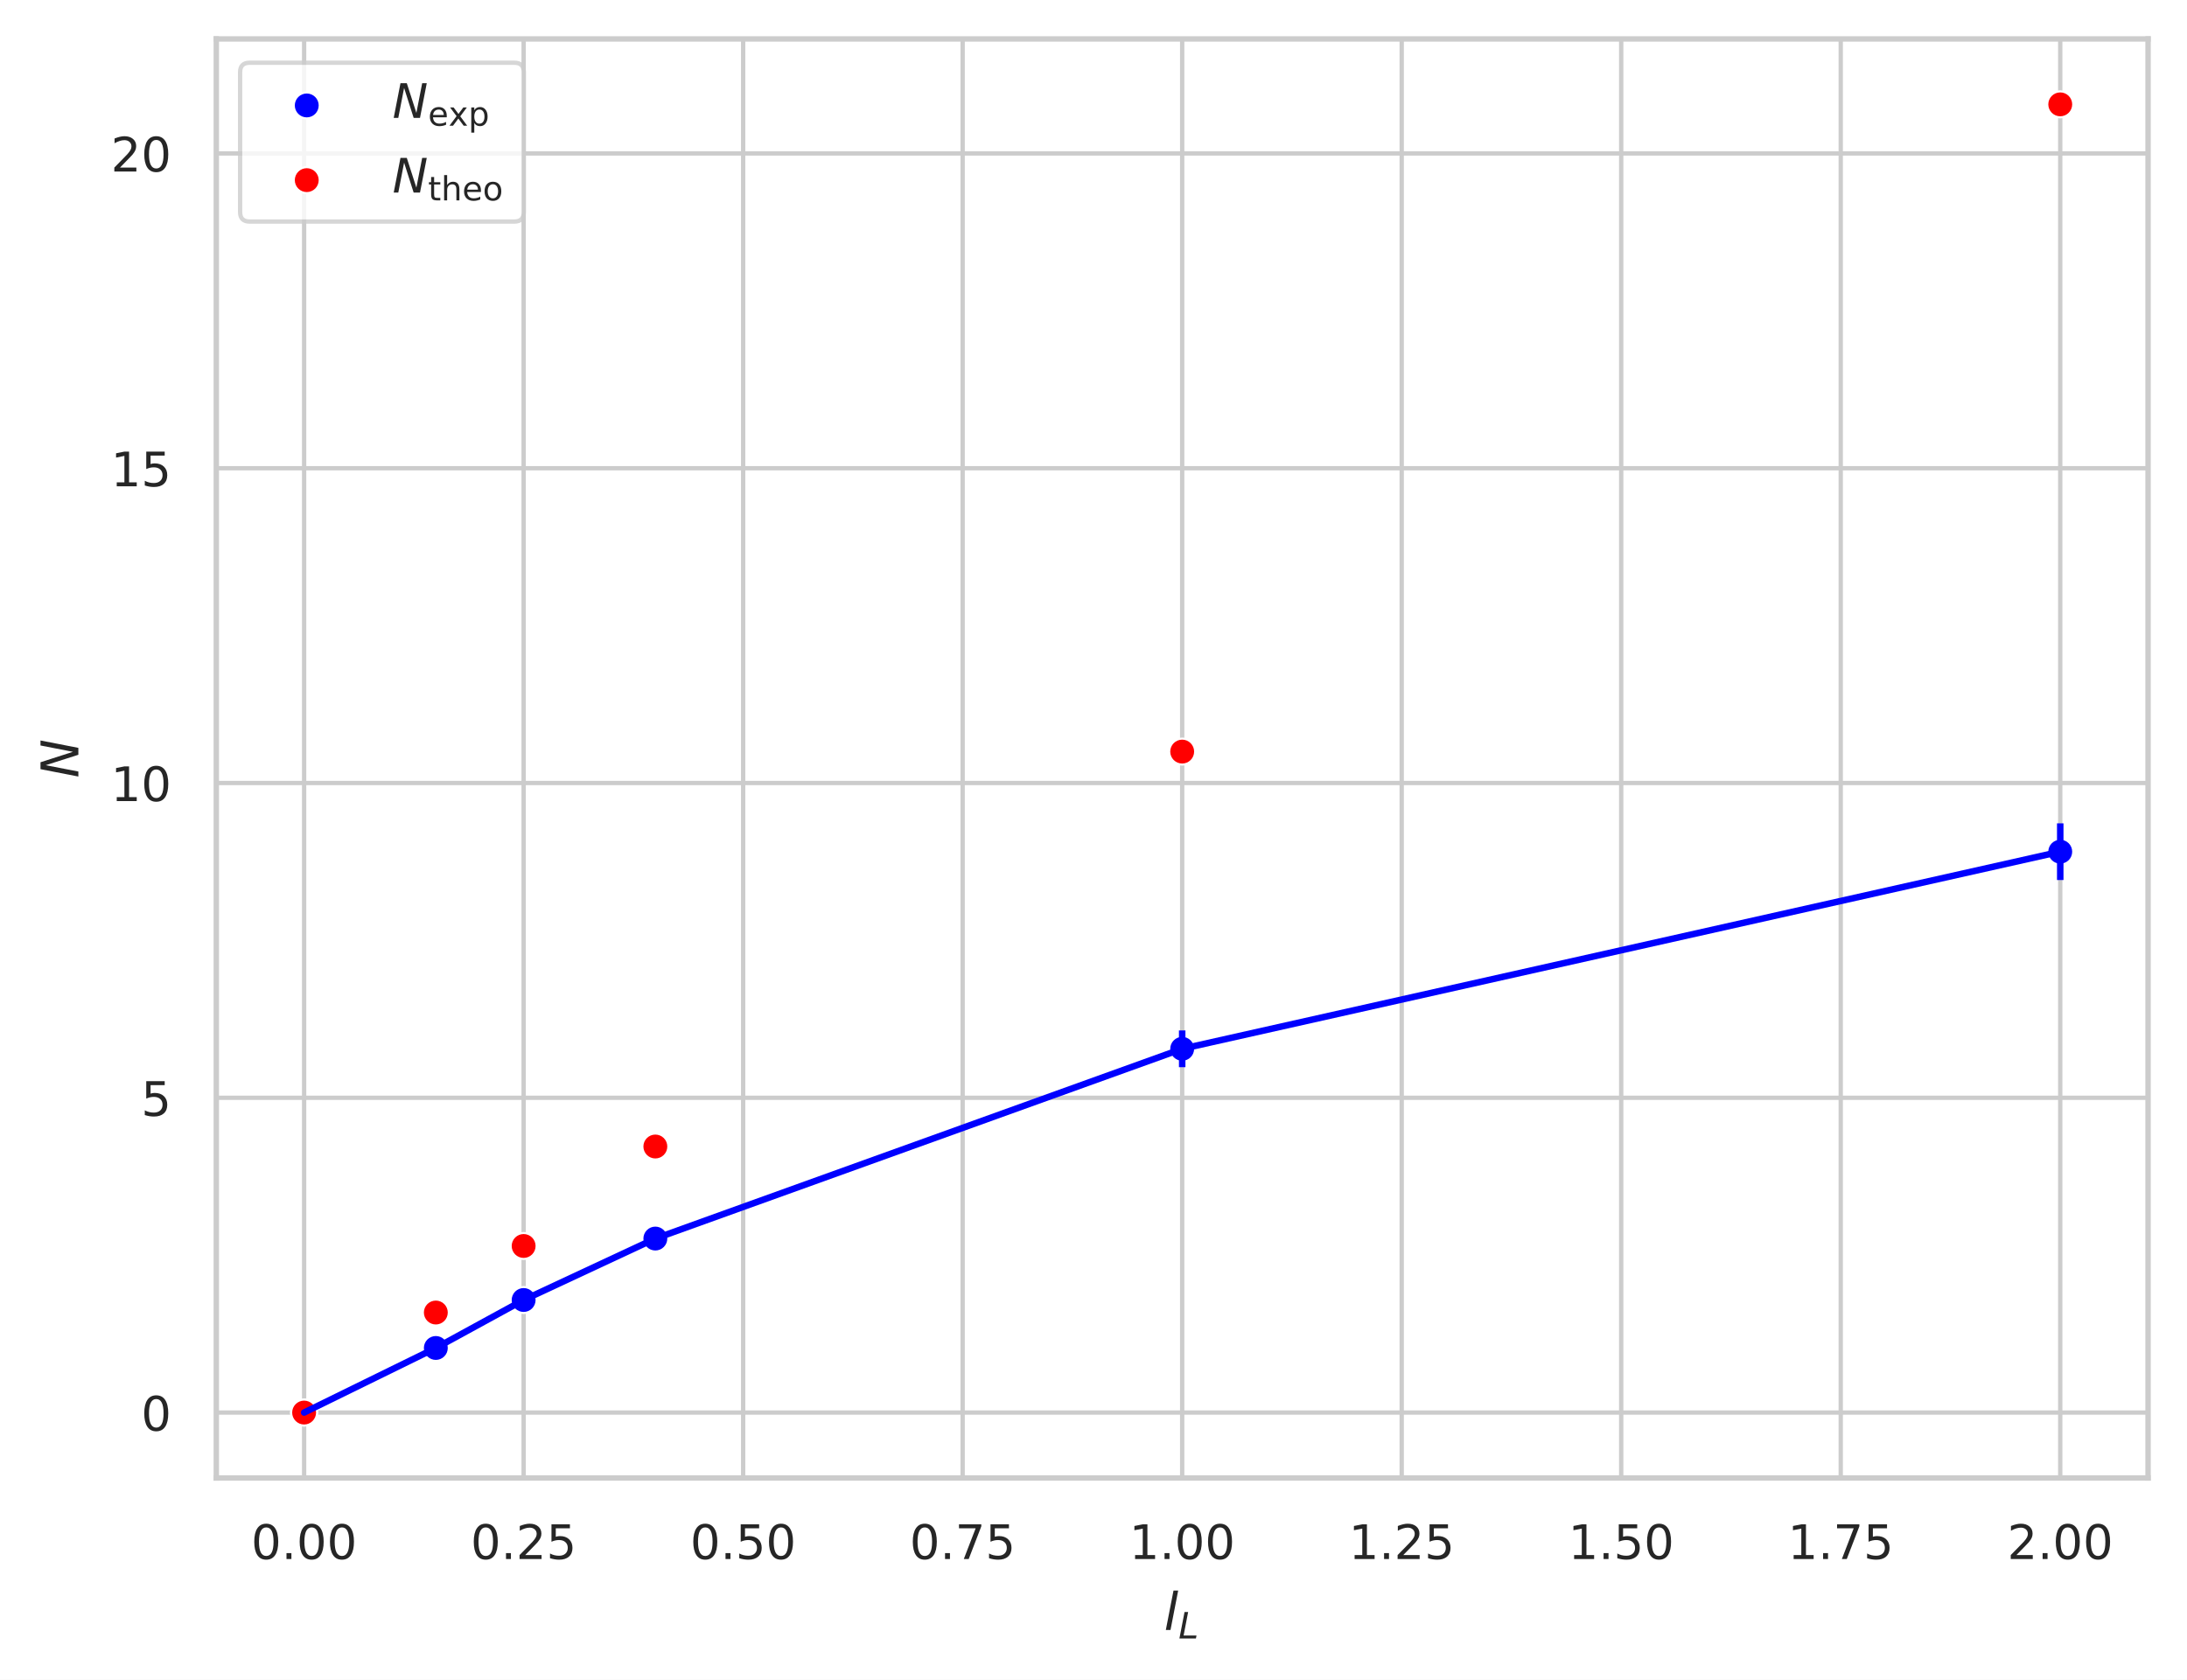
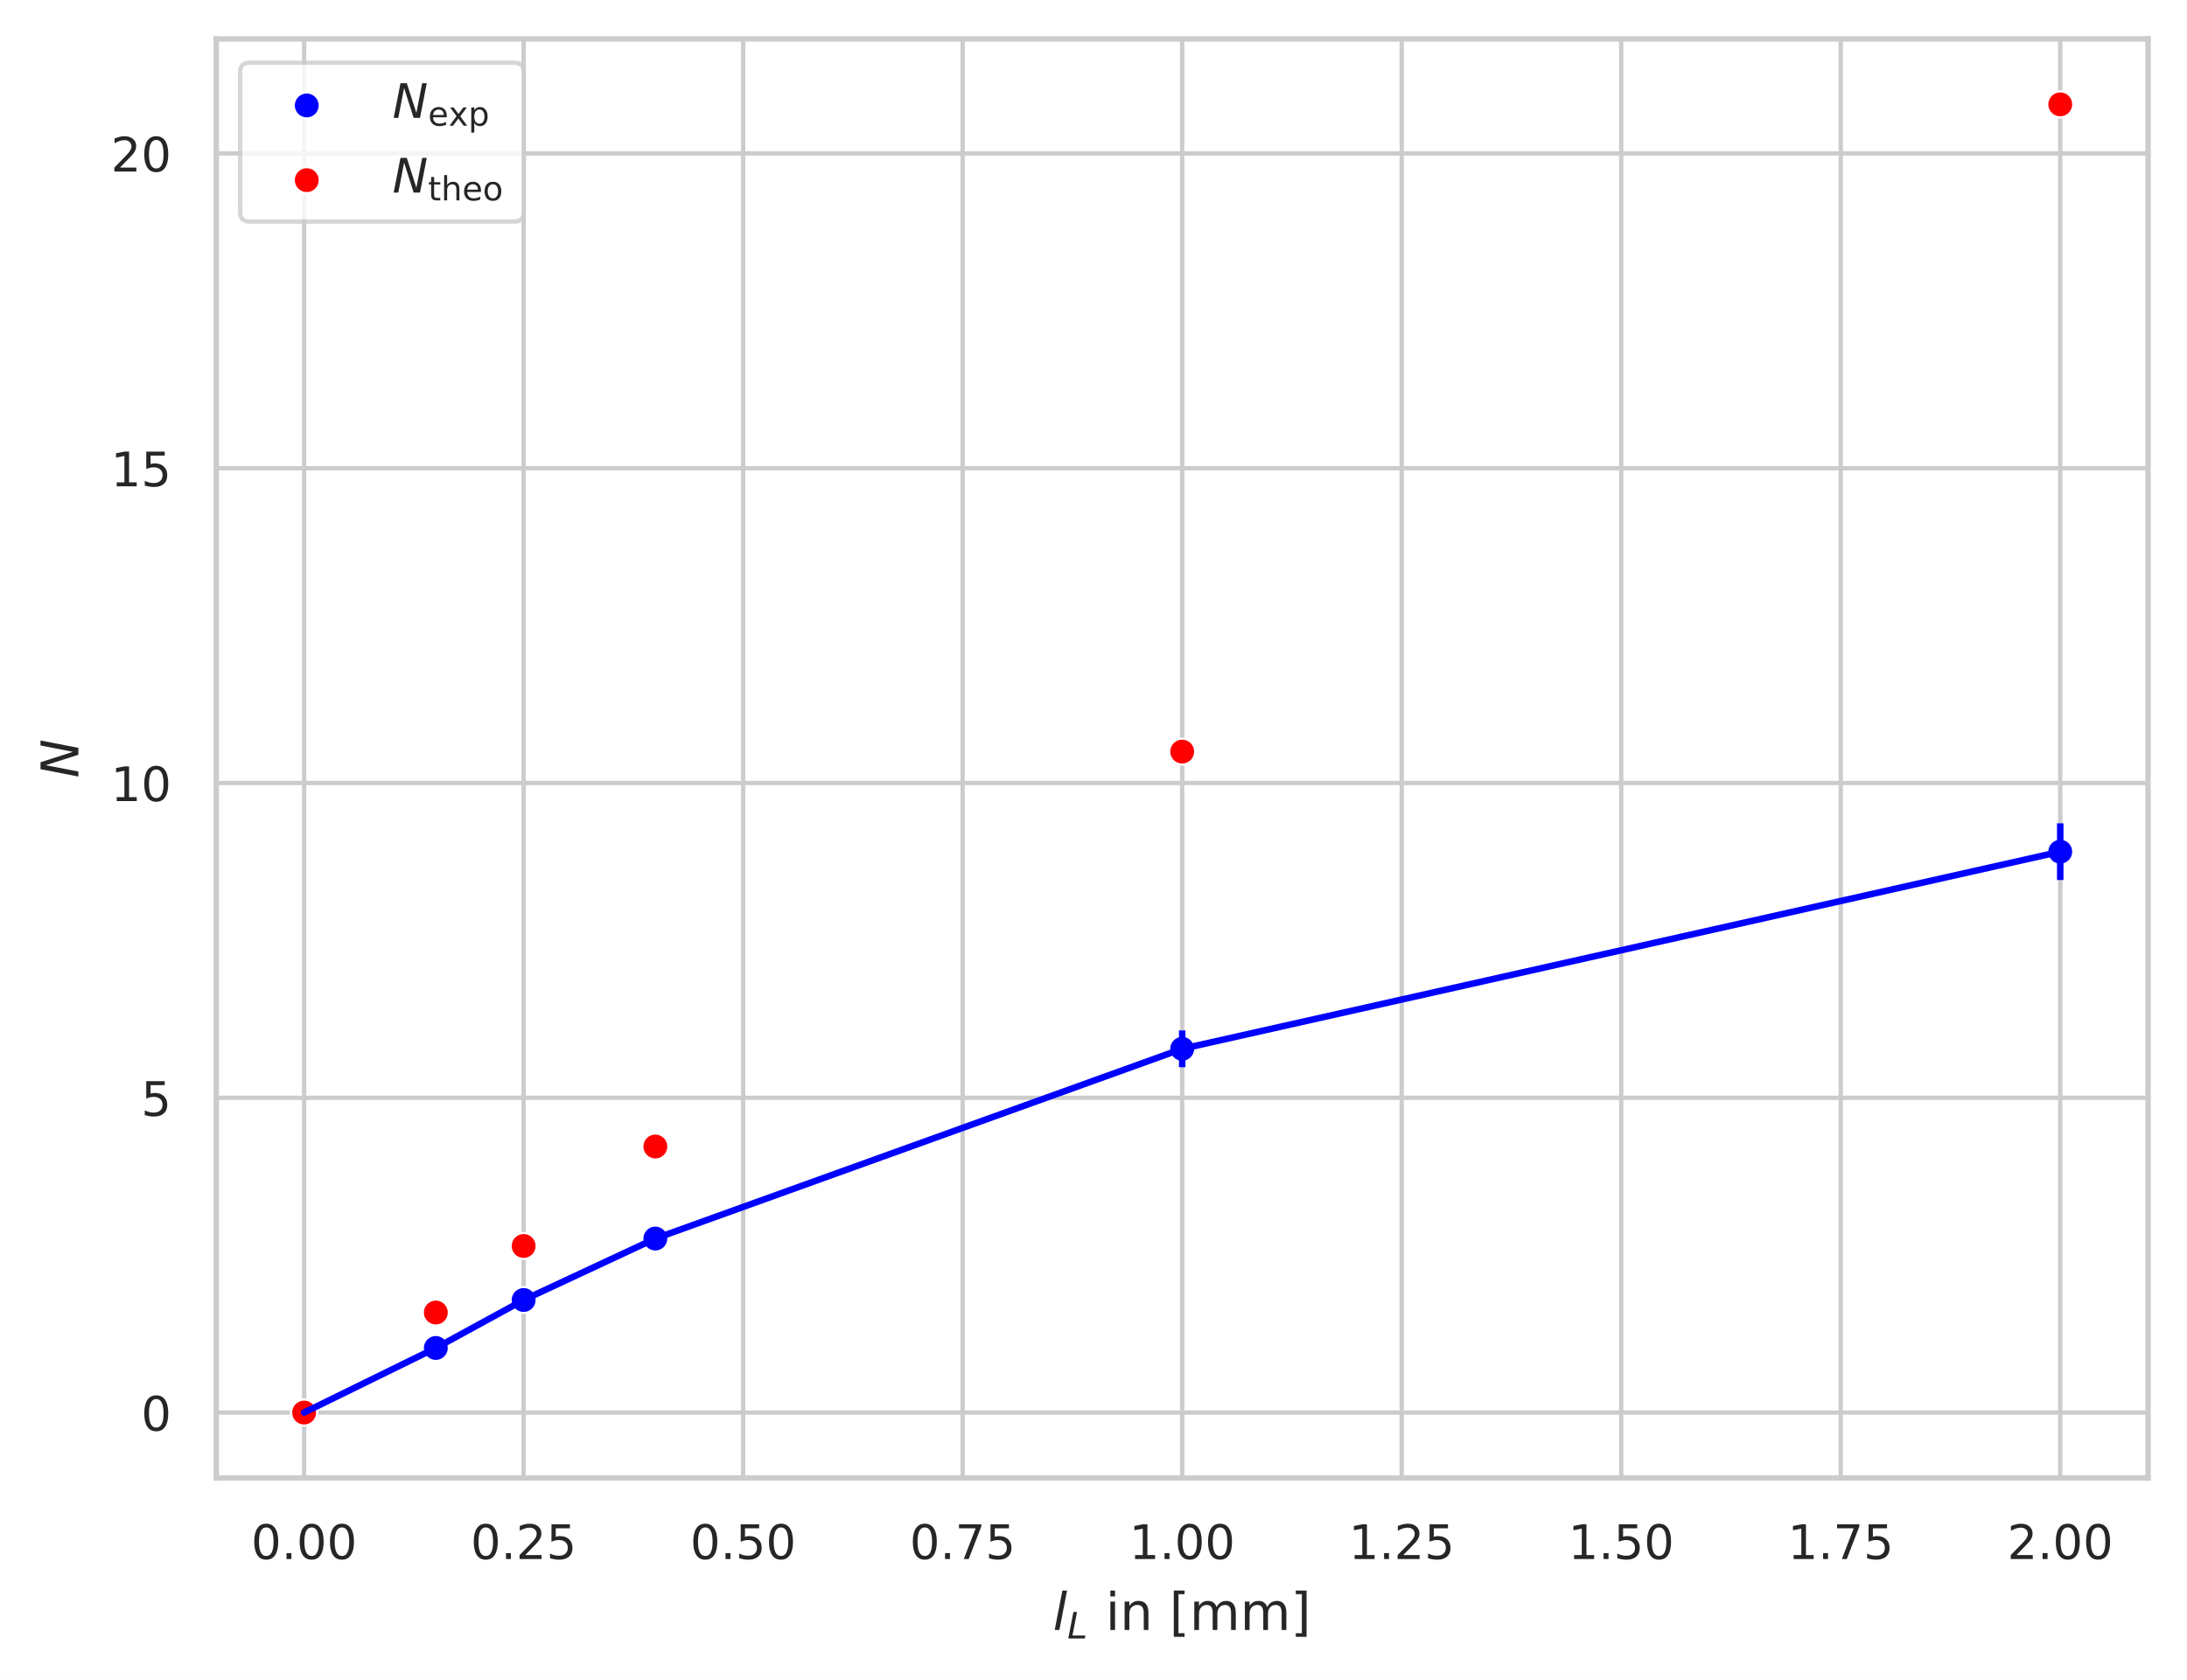
<svg xmlns="http://www.w3.org/2000/svg" xmlns:xlink="http://www.w3.org/1999/xlink" width="404.309pt" height="310.62pt" viewBox="0 0 404.309 310.62" version="1.1">
  <defs>
    <style type="text/css">*{stroke-linejoin: round; stroke-linecap: butt}</style>
  </defs>
  <g id="figure_1">
    <g id="patch_1">
      <path d="M 0 310.62  L 404.309 310.62  L 404.309 0  L 0 0  z " style="fill: #ffffff" />
    </g>
    <g id="axes_1">
      <g id="patch_2">
        <path d="M 39.989 273.312  L 397.109 273.312  L 397.109 7.2  L 39.989 7.2  z " style="fill: #ffffff" />
      </g>
      <g id="matplotlib.axis_1">
        <g id="xtick_1">
          <g id="line2d_1">
-             <path d="M 56.222 273.312  L 56.222 7.2  " clip-path="url(#pd0b451ab16)" style="fill: none; stroke: #cccccc; stroke-width: 0.8; stroke-linecap: round" />
+             <path d="M 56.222 273.312  L 56.222 7.2  " clip-path="url(#p8972f3adee)" style="fill: none; stroke: #cccccc; stroke-width: 0.8; stroke-linecap: round" />
          </g>
          <g id="text_1">
            <g style="fill: #262626" transform="translate(46.42485 288.2986) scale(0.088 -0.088)">
              <defs>
                <path id="DejaVuSans-30" d="M 2034 4250  Q 1547 4250 1301 3770  Q 1056 3291 1056 2328  Q 1056 1369 1301 889  Q 1547 409 2034 409  Q 2525 409 2770 889  Q 3016 1369 3016 2328  Q 3016 3291 2770 3770  Q 2525 4250 2034 4250  z M 2034 4750  Q 2819 4750 3233 4129  Q 3647 3509 3647 2328  Q 3647 1150 3233 529  Q 2819 -91 2034 -91  Q 1250 -91 836 529  Q 422 1150 422 2328  Q 422 3509 836 4129  Q 1250 4750 2034 4750  z " transform="scale(0.015625)" />
                <path id="DejaVuSans-2e" d="M 684 794  L 1344 794  L 1344 0  L 684 0  L 684 794  z " transform="scale(0.015625)" />
              </defs>
              <use xlink:href="#DejaVuSans-30" />
              <use xlink:href="#DejaVuSans-2e" x="63.623" />
              <use xlink:href="#DejaVuSans-30" x="95.41" />
              <use xlink:href="#DejaVuSans-30" x="159.033" />
            </g>
          </g>
        </g>
        <g id="xtick_2">
          <g id="line2d_2">
-             <path d="M 96.804 273.312  L 96.804 7.2  " clip-path="url(#pd0b451ab16)" style="fill: none; stroke: #cccccc; stroke-width: 0.8; stroke-linecap: round" />
+             <path d="M 96.804 273.312  L 96.804 7.2  " clip-path="url(#p8972f3adee)" style="fill: none; stroke: #cccccc; stroke-width: 0.8; stroke-linecap: round" />
          </g>
          <g id="text_2">
            <g style="fill: #262626" transform="translate(87.00667 288.2986) scale(0.088 -0.088)">
              <defs>
                <path id="DejaVuSans-32" d="M 1228 531  L 3431 531  L 3431 0  L 469 0  L 469 531  Q 828 903 1448 1529  Q 2069 2156 2228 2338  Q 2531 2678 2651 2914  Q 2772 3150 2772 3378  Q 2772 3750 2511 3984  Q 2250 4219 1831 4219  Q 1534 4219 1204 4116  Q 875 4013 500 3803  L 500 4441  Q 881 4594 1212 4672  Q 1544 4750 1819 4750  Q 2544 4750 2975 4387  Q 3406 4025 3406 3419  Q 3406 3131 3298 2873  Q 3191 2616 2906 2266  Q 2828 2175 2409 1742  Q 1991 1309 1228 531  z " transform="scale(0.015625)" />
                <path id="DejaVuSans-35" d="M 691 4666  L 3169 4666  L 3169 4134  L 1269 4134  L 1269 2991  Q 1406 3038 1543 3061  Q 1681 3084 1819 3084  Q 2600 3084 3056 2656  Q 3513 2228 3513 1497  Q 3513 744 3044 326  Q 2575 -91 1722 -91  Q 1428 -91 1123 -41  Q 819 9 494 109  L 494 744  Q 775 591 1075 516  Q 1375 441 1709 441  Q 2250 441 2565 725  Q 2881 1009 2881 1497  Q 2881 1984 2565 2268  Q 2250 2553 1709 2553  Q 1456 2553 1204 2497  Q 953 2441 691 2322  L 691 4666  z " transform="scale(0.015625)" />
              </defs>
              <use xlink:href="#DejaVuSans-30" />
              <use xlink:href="#DejaVuSans-2e" x="63.623" />
              <use xlink:href="#DejaVuSans-32" x="95.41" />
              <use xlink:href="#DejaVuSans-35" x="159.033" />
            </g>
          </g>
        </g>
        <g id="xtick_3">
          <g id="line2d_3">
-             <path d="M 137.385 273.312  L 137.385 7.2  " clip-path="url(#pd0b451ab16)" style="fill: none; stroke: #cccccc; stroke-width: 0.8; stroke-linecap: round" />
+             <path d="M 137.385 273.312  L 137.385 7.2  " clip-path="url(#p8972f3adee)" style="fill: none; stroke: #cccccc; stroke-width: 0.8; stroke-linecap: round" />
          </g>
          <g id="text_3">
            <g style="fill: #262626" transform="translate(127.5885 288.2986) scale(0.088 -0.088)">
              <use xlink:href="#DejaVuSans-30" />
              <use xlink:href="#DejaVuSans-2e" x="63.623" />
              <use xlink:href="#DejaVuSans-35" x="95.41" />
              <use xlink:href="#DejaVuSans-30" x="159.033" />
            </g>
          </g>
        </g>
        <g id="xtick_4">
          <g id="line2d_4">
-             <path d="M 177.967 273.312  L 177.967 7.2  " clip-path="url(#pd0b451ab16)" style="fill: none; stroke: #cccccc; stroke-width: 0.8; stroke-linecap: round" />
+             <path d="M 177.967 273.312  L 177.967 7.2  " clip-path="url(#p8972f3adee)" style="fill: none; stroke: #cccccc; stroke-width: 0.8; stroke-linecap: round" />
          </g>
          <g id="text_4">
            <g style="fill: #262626" transform="translate(168.1703 288.2986) scale(0.088 -0.088)">
              <defs>
                <path id="DejaVuSans-37" d="M 525 4666  L 3525 4666  L 3525 4397  L 1831 0  L 1172 0  L 2766 4134  L 525 4134  L 525 4666  z " transform="scale(0.015625)" />
              </defs>
              <use xlink:href="#DejaVuSans-30" />
              <use xlink:href="#DejaVuSans-2e" x="63.623" />
              <use xlink:href="#DejaVuSans-37" x="95.41" />
              <use xlink:href="#DejaVuSans-35" x="159.033" />
            </g>
          </g>
        </g>
        <g id="xtick_5">
          <g id="line2d_5">
-             <path d="M 218.549 273.312  L 218.549 7.2  " clip-path="url(#pd0b451ab16)" style="fill: none; stroke: #cccccc; stroke-width: 0.8; stroke-linecap: round" />
+             <path d="M 218.549 273.312  L 218.549 7.2  " clip-path="url(#p8972f3adee)" style="fill: none; stroke: #cccccc; stroke-width: 0.8; stroke-linecap: round" />
          </g>
          <g id="text_5">
            <g style="fill: #262626" transform="translate(208.7521 288.2986) scale(0.088 -0.088)">
              <defs>
                <path id="DejaVuSans-31" d="M 794 531  L 1825 531  L 1825 4091  L 703 3866  L 703 4441  L 1819 4666  L 2450 4666  L 2450 531  L 3481 531  L 3481 0  L 794 0  L 794 531  z " transform="scale(0.015625)" />
              </defs>
              <use xlink:href="#DejaVuSans-31" />
              <use xlink:href="#DejaVuSans-2e" x="63.623" />
              <use xlink:href="#DejaVuSans-30" x="95.41" />
              <use xlink:href="#DejaVuSans-30" x="159.033" />
            </g>
          </g>
        </g>
        <g id="xtick_6">
          <g id="line2d_6">
-             <path d="M 259.131 273.312  L 259.131 7.2  " clip-path="url(#pd0b451ab16)" style="fill: none; stroke: #cccccc; stroke-width: 0.8; stroke-linecap: round" />
+             <path d="M 259.131 273.312  L 259.131 7.2  " clip-path="url(#p8972f3adee)" style="fill: none; stroke: #cccccc; stroke-width: 0.8; stroke-linecap: round" />
          </g>
          <g id="text_6">
            <g style="fill: #262626" transform="translate(249.3339 288.2986) scale(0.088 -0.088)">
              <use xlink:href="#DejaVuSans-31" />
              <use xlink:href="#DejaVuSans-2e" x="63.623" />
              <use xlink:href="#DejaVuSans-32" x="95.41" />
              <use xlink:href="#DejaVuSans-35" x="159.033" />
            </g>
          </g>
        </g>
        <g id="xtick_7">
          <g id="line2d_7">
-             <path d="M 299.713 273.312  L 299.713 7.2  " clip-path="url(#pd0b451ab16)" style="fill: none; stroke: #cccccc; stroke-width: 0.8; stroke-linecap: round" />
+             <path d="M 299.713 273.312  L 299.713 7.2  " clip-path="url(#p8972f3adee)" style="fill: none; stroke: #cccccc; stroke-width: 0.8; stroke-linecap: round" />
          </g>
          <g id="text_7">
            <g style="fill: #262626" transform="translate(289.9158 288.2986) scale(0.088 -0.088)">
              <use xlink:href="#DejaVuSans-31" />
              <use xlink:href="#DejaVuSans-2e" x="63.623" />
              <use xlink:href="#DejaVuSans-35" x="95.41" />
              <use xlink:href="#DejaVuSans-30" x="159.033" />
            </g>
          </g>
        </g>
        <g id="xtick_8">
          <g id="line2d_8">
-             <path d="M 340.294 273.312  L 340.294 7.2  " clip-path="url(#pd0b451ab16)" style="fill: none; stroke: #cccccc; stroke-width: 0.8; stroke-linecap: round" />
+             <path d="M 340.294 273.312  L 340.294 7.2  " clip-path="url(#p8972f3adee)" style="fill: none; stroke: #cccccc; stroke-width: 0.8; stroke-linecap: round" />
          </g>
          <g id="text_8">
            <g style="fill: #262626" transform="translate(330.4976 288.2986) scale(0.088 -0.088)">
              <use xlink:href="#DejaVuSans-31" />
              <use xlink:href="#DejaVuSans-2e" x="63.623" />
              <use xlink:href="#DejaVuSans-37" x="95.41" />
              <use xlink:href="#DejaVuSans-35" x="159.033" />
            </g>
          </g>
        </g>
        <g id="xtick_9">
          <g id="line2d_9">
-             <path d="M 380.876 273.312  L 380.876 7.2  " clip-path="url(#pd0b451ab16)" style="fill: none; stroke: #cccccc; stroke-width: 0.8; stroke-linecap: round" />
+             <path d="M 380.876 273.312  L 380.876 7.2  " clip-path="url(#p8972f3adee)" style="fill: none; stroke: #cccccc; stroke-width: 0.8; stroke-linecap: round" />
          </g>
          <g id="text_9">
            <g style="fill: #262626" transform="translate(371.0794 288.2986) scale(0.088 -0.088)">
              <use xlink:href="#DejaVuSans-32" />
              <use xlink:href="#DejaVuSans-2e" x="63.623" />
              <use xlink:href="#DejaVuSans-30" x="95.41" />
              <use xlink:href="#DejaVuSans-30" x="159.033" />
            </g>
          </g>
        </g>
        <g id="text_10">
-           <g style="fill: #262626" transform="translate(215.189 301.4232) scale(0.096 -0.096)">
+           <g style="fill: #262626" transform="translate(194.645 301.4232) scale(0.096 -0.096)">
            <defs>
              <path id="DejaVuSans-Oblique-6c" d="M 1172 4863  L 1747 4863  L 800 0  L 225 0  L 1172 4863  z " transform="scale(0.015625)" />
              <path id="DejaVuSans-Oblique-4c" d="M 1075 4666  L 1709 4666  L 909 525  L 3181 525  L 3078 0  L 172 0  L 1075 4666  z " transform="scale(0.015625)" />
+               <path id="DejaVuSans-20" transform="scale(0.015625)" />
+               <path id="DejaVuSans-69" d="M 603 3500  L 1178 3500  L 1178 0  L 603 0  L 603 3500  z M 603 4863  L 1178 4863  L 1178 4134  L 603 4134  L 603 4863  z " transform="scale(0.015625)" />
+               <path id="DejaVuSans-6e" d="M 3513 2113  L 3513 0  L 2938 0  L 2938 2094  Q 2938 2591 2744 2837  Q 2550 3084 2163 3084  Q 1697 3084 1428 2787  Q 1159 2491 1159 1978  L 1159 0  L 581 0  L 581 3500  L 1159 3500  L 1159 2956  Q 1366 3272 1645 3428  Q 1925 3584 2291 3584  Q 2894 3584 3203 3211  Q 3513 2838 3513 2113  z " transform="scale(0.015625)" />
+               <path id="DejaVuSans-5b" d="M 550 4863  L 1875 4863  L 1875 4416  L 1125 4416  L 1125 -397  L 1875 -397  L 1875 -844  L 550 -844  L 550 4863  z " transform="scale(0.015625)" />
+               <path id="DejaVuSans-6d" d="M 3328 2828  Q 3544 3216 3844 3400  Q 4144 3584 4550 3584  Q 5097 3584 5394 3201  Q 5691 2819 5691 2113  L 5691 0  L 5113 0  L 5113 2094  Q 5113 2597 4934 2840  Q 4756 3084 4391 3084  Q 3944 3084 3684 2787  Q 3425 2491 3425 1978  L 3425 0  L 2847 0  L 2847 2094  Q 2847 2600 2669 2842  Q 2491 3084 2119 3084  Q 1678 3084 1418 2786  Q 1159 2488 1159 1978  L 1159 0  L 581 0  L 581 3500  L 1159 3500  L 1159 2956  Q 1356 3278 1631 3431  Q 1906 3584 2284 3584  Q 2666 3584 2933 3390  Q 3200 3197 3328 2828  z " transform="scale(0.015625)" />
+               <path id="DejaVuSans-5d" d="M 1947 4863  L 1947 -844  L 622 -844  L 622 -397  L 1369 -397  L 1369 4416  L 622 4416  L 622 4863  L 1947 4863  z " transform="scale(0.015625)" />
            </defs>
            <use xlink:href="#DejaVuSans-Oblique-6c" transform="translate(0 0.015625)" />
            <use xlink:href="#DejaVuSans-Oblique-4c" transform="translate(27.7832 -16.39062) scale(0.7)" />
+             <use xlink:href="#DejaVuSans-20" transform="translate(69.5166 0.015625)" />
+             <use xlink:href="#DejaVuSans-69" transform="translate(101.3037 0.015625)" />
+             <use xlink:href="#DejaVuSans-6e" transform="translate(129.0869 0.015625)" />
+             <use xlink:href="#DejaVuSans-20" transform="translate(192.4658 0.015625)" />
+             <use xlink:href="#DejaVuSans-5b" transform="translate(224.2529 0.015625)" />
+             <use xlink:href="#DejaVuSans-6d" transform="translate(263.2666 0.015625)" />
+             <use xlink:href="#DejaVuSans-6d" transform="translate(360.6787 0.015625)" />
+             <use xlink:href="#DejaVuSans-5d" transform="translate(458.0908 0.015625)" />
          </g>
        </g>
      </g>
      <g id="matplotlib.axis_2">
        <g id="ytick_1">
          <g id="line2d_10">
-             <path d="M 39.989 261.216  L 397.109 261.216  " clip-path="url(#pd0b451ab16)" style="fill: none; stroke: #cccccc; stroke-width: 0.8; stroke-linecap: round" />
+             <path d="M 39.989 261.216  L 397.109 261.216  " clip-path="url(#p8972f3adee)" style="fill: none; stroke: #cccccc; stroke-width: 0.8; stroke-linecap: round" />
          </g>
          <g id="text_11">
            <g style="fill: #262626" transform="translate(26.09 264.5593) scale(0.088 -0.088)">
              <use xlink:href="#DejaVuSans-30" />
            </g>
          </g>
        </g>
        <g id="ytick_2">
          <g id="line2d_11">
-             <path d="M 39.989 203.006  L 397.109 203.006  " clip-path="url(#pd0b451ab16)" style="fill: none; stroke: #cccccc; stroke-width: 0.8; stroke-linecap: round" />
+             <path d="M 39.989 203.006  L 397.109 203.006  " clip-path="url(#p8972f3adee)" style="fill: none; stroke: #cccccc; stroke-width: 0.8; stroke-linecap: round" />
          </g>
          <g id="text_12">
            <g style="fill: #262626" transform="translate(26.09 206.3495) scale(0.088 -0.088)">
              <use xlink:href="#DejaVuSans-35" />
            </g>
          </g>
        </g>
        <g id="ytick_3">
          <g id="line2d_12">
-             <path d="M 39.989 144.796  L 397.109 144.796  " clip-path="url(#pd0b451ab16)" style="fill: none; stroke: #cccccc; stroke-width: 0.8; stroke-linecap: round" />
+             <path d="M 39.989 144.796  L 397.109 144.796  " clip-path="url(#p8972f3adee)" style="fill: none; stroke: #cccccc; stroke-width: 0.8; stroke-linecap: round" />
          </g>
          <g id="text_13">
            <g style="fill: #262626" transform="translate(20.491 148.1397) scale(0.088 -0.088)">
              <use xlink:href="#DejaVuSans-31" />
              <use xlink:href="#DejaVuSans-30" x="63.623" />
            </g>
          </g>
        </g>
        <g id="ytick_4">
          <g id="line2d_13">
-             <path d="M 39.989 86.587  L 397.109 86.587  " clip-path="url(#pd0b451ab16)" style="fill: none; stroke: #cccccc; stroke-width: 0.8; stroke-linecap: round" />
+             <path d="M 39.989 86.587  L 397.109 86.587  " clip-path="url(#p8972f3adee)" style="fill: none; stroke: #cccccc; stroke-width: 0.8; stroke-linecap: round" />
          </g>
          <g id="text_14">
            <g style="fill: #262626" transform="translate(20.491 89.92986) scale(0.088 -0.088)">
              <use xlink:href="#DejaVuSans-31" />
              <use xlink:href="#DejaVuSans-35" x="63.623" />
            </g>
          </g>
        </g>
        <g id="ytick_5">
          <g id="line2d_14">
-             <path d="M 39.989 28.377  L 397.109 28.377  " clip-path="url(#pd0b451ab16)" style="fill: none; stroke: #cccccc; stroke-width: 0.8; stroke-linecap: round" />
+             <path d="M 39.989 28.377  L 397.109 28.377  " clip-path="url(#p8972f3adee)" style="fill: none; stroke: #cccccc; stroke-width: 0.8; stroke-linecap: round" />
          </g>
          <g id="text_15">
            <g style="fill: #262626" transform="translate(20.491 31.72004) scale(0.088 -0.088)">
              <use xlink:href="#DejaVuSans-32" />
              <use xlink:href="#DejaVuSans-30" x="63.623" />
            </g>
          </g>
        </g>
        <g id="text_16">
          <g style="fill: #262626" transform="translate(14.4945 143.856) rotate(-90) scale(0.096 -0.096)">
            <defs>
              <path id="DejaVuSans-Oblique-4e" d="M 1081 4666  L 1931 4666  L 3219 666  L 4000 4666  L 4616 4666  L 3706 0  L 2853 0  L 1569 4025  L 788 0  L 172 0  L 1081 4666  z " transform="scale(0.015625)" />
            </defs>
            <use xlink:href="#DejaVuSans-Oblique-4e" transform="translate(0 0.09375)" />
          </g>
        </g>
      </g>
      <g id="PathCollection_1">
        <defs>
-           <path id="m8638593139" d="M 0 2.4  C 0.636 2.4 1.247 2.147 1.697 1.697  C 2.147 1.247 2.4 0.636 2.4 0  C 2.4 -0.636 2.147 -1.247 1.697 -1.697  C 1.247 -2.147 0.636 -2.4 0 -2.4  C -0.636 -2.4 -1.247 -2.147 -1.697 -1.697  C -2.147 -1.247 -2.4 -0.636 -2.4 0  C -2.4 0.636 -2.147 1.247 -1.697 1.697  C -1.247 2.147 -0.636 2.4 0 2.4  z " style="stroke: #ffffff; stroke-width: 0.384" />
+           <path id="m491cb0135d" d="M 0 2.4  C 0.636 2.4 1.247 2.147 1.697 1.697  C 2.147 1.247 2.4 0.636 2.4 0  C 2.4 -0.636 2.147 -1.247 1.697 -1.697  C 1.247 -2.147 0.636 -2.4 0 -2.4  C -0.636 -2.4 -1.247 -2.147 -1.697 -1.697  C -2.147 -1.247 -2.4 -0.636 -2.4 0  C -2.4 0.636 -2.147 1.247 -1.697 1.697  C -1.247 2.147 -0.636 2.4 0 2.4  z " style="stroke: #ffffff; stroke-width: 0.384" />
        </defs>
-         <g clip-path="url(#pd0b451ab16)">
-           <use xlink:href="#m8638593139" x="56.222" y="261.216" style="fill: #0000ff; stroke: #ffffff; stroke-width: 0.384" />
-           <use xlink:href="#m8638593139" x="80.571" y="249.271" style="fill: #0000ff; stroke: #ffffff; stroke-width: 0.384" />
-           <use xlink:href="#m8638593139" x="96.804" y="240.4" style="fill: #0000ff; stroke: #ffffff; stroke-width: 0.384" />
-           <use xlink:href="#m8638593139" x="121.153" y="229.038" style="fill: #0000ff; stroke: #ffffff; stroke-width: 0.384" />
-           <use xlink:href="#m8638593139" x="218.549" y="193.949" style="fill: #0000ff; stroke: #ffffff; stroke-width: 0.384" />
-           <use xlink:href="#m8638593139" x="380.876" y="157.498" style="fill: #0000ff; stroke: #ffffff; stroke-width: 0.384" />
+         <g clip-path="url(#p8972f3adee)">
+           <use xlink:href="#m491cb0135d" x="56.222" y="261.216" style="fill: #0000ff; stroke: #ffffff; stroke-width: 0.384" />
+           <use xlink:href="#m491cb0135d" x="80.571" y="249.271" style="fill: #0000ff; stroke: #ffffff; stroke-width: 0.384" />
+           <use xlink:href="#m491cb0135d" x="96.804" y="240.4" style="fill: #0000ff; stroke: #ffffff; stroke-width: 0.384" />
+           <use xlink:href="#m491cb0135d" x="121.153" y="229.038" style="fill: #0000ff; stroke: #ffffff; stroke-width: 0.384" />
+           <use xlink:href="#m491cb0135d" x="218.549" y="193.949" style="fill: #0000ff; stroke: #ffffff; stroke-width: 0.384" />
+           <use xlink:href="#m491cb0135d" x="380.876" y="157.498" style="fill: #0000ff; stroke: #ffffff; stroke-width: 0.384" />
        </g>
      </g>
      <g id="PathCollection_2">
        <defs>
-           <path id="ma657e404ce" d="M 0 2.4  C 0.636 2.4 1.247 2.147 1.697 1.697  C 2.147 1.247 2.4 0.636 2.4 0  C 2.4 -0.636 2.147 -1.247 1.697 -1.697  C 1.247 -2.147 0.636 -2.4 0 -2.4  C -0.636 -2.4 -1.247 -2.147 -1.697 -1.697  C -2.147 -1.247 -2.4 -0.636 -2.4 0  C -2.4 0.636 -2.147 1.247 -1.697 1.697  C -1.247 2.147 -0.636 2.4 0 2.4  z " style="stroke: #ffffff; stroke-width: 0.384" />
+           <path id="m2aab2e412c" d="M 0 2.4  C 0.636 2.4 1.247 2.147 1.697 1.697  C 2.147 1.247 2.4 0.636 2.4 0  C 2.4 -0.636 2.147 -1.247 1.697 -1.697  C 1.247 -2.147 0.636 -2.4 0 -2.4  C -0.636 -2.4 -1.247 -2.147 -1.697 -1.697  C -2.147 -1.247 -2.4 -0.636 -2.4 0  C -2.4 0.636 -2.147 1.247 -1.697 1.697  C -1.247 2.147 -0.636 2.4 0 2.4  z " style="stroke: #ffffff; stroke-width: 0.384" />
        </defs>
-         <g clip-path="url(#pd0b451ab16)">
-           <use xlink:href="#ma657e404ce" x="56.222" y="261.216" style="fill: #ff0000; stroke: #ffffff; stroke-width: 0.384" />
-           <use xlink:href="#ma657e404ce" x="80.571" y="242.717" style="fill: #ff0000; stroke: #ffffff; stroke-width: 0.384" />
-           <use xlink:href="#ma657e404ce" x="96.804" y="230.411" style="fill: #ff0000; stroke: #ffffff; stroke-width: 0.384" />
-           <use xlink:href="#ma657e404ce" x="121.153" y="212.017" style="fill: #ff0000; stroke: #ffffff; stroke-width: 0.384" />
-           <use xlink:href="#ma657e404ce" x="218.549" y="138.987" style="fill: #ff0000; stroke: #ffffff; stroke-width: 0.384" />
-           <use xlink:href="#ma657e404ce" x="380.876" y="19.296" style="fill: #ff0000; stroke: #ffffff; stroke-width: 0.384" />
+         <g clip-path="url(#p8972f3adee)">
+           <use xlink:href="#m2aab2e412c" x="56.222" y="261.216" style="fill: #ff0000; stroke: #ffffff; stroke-width: 0.384" />
+           <use xlink:href="#m2aab2e412c" x="80.571" y="242.717" style="fill: #ff0000; stroke: #ffffff; stroke-width: 0.384" />
+           <use xlink:href="#m2aab2e412c" x="96.804" y="230.411" style="fill: #ff0000; stroke: #ffffff; stroke-width: 0.384" />
+           <use xlink:href="#m2aab2e412c" x="121.153" y="212.017" style="fill: #ff0000; stroke: #ffffff; stroke-width: 0.384" />
+           <use xlink:href="#m2aab2e412c" x="218.549" y="138.987" style="fill: #ff0000; stroke: #ffffff; stroke-width: 0.384" />
+           <use xlink:href="#m2aab2e412c" x="380.876" y="19.296" style="fill: #ff0000; stroke: #ffffff; stroke-width: 0.384" />
        </g>
      </g>
      <g id="LineCollection_1">
-         <path d="M 56.222 261.216  L 56.222 261.216  " clip-path="url(#pd0b451ab16)" style="fill: none; stroke: #0000ff; stroke-width: 1.2" />
-         <path d="M 80.571 249.877  L 80.571 248.666  " clip-path="url(#pd0b451ab16)" style="fill: none; stroke: #0000ff; stroke-width: 1.2" />
-         <path d="M 96.804 241.448  L 96.804 239.352  " clip-path="url(#pd0b451ab16)" style="fill: none; stroke: #0000ff; stroke-width: 1.2" />
-         <path d="M 121.153 230.667  L 121.153 227.408  " clip-path="url(#pd0b451ab16)" style="fill: none; stroke: #0000ff; stroke-width: 1.2" />
-         <path d="M 218.549 197.348  L 218.549 190.549  " clip-path="url(#pd0b451ab16)" style="fill: none; stroke: #0000ff; stroke-width: 1.2" />
-         <path d="M 380.876 162.737  L 380.876 152.259  " clip-path="url(#pd0b451ab16)" style="fill: none; stroke: #0000ff; stroke-width: 1.2" />
+         <path d="M 56.222 261.216  L 56.222 261.216  " clip-path="url(#p8972f3adee)" style="fill: none; stroke: #0000ff; stroke-width: 1.2" />
+         <path d="M 80.571 249.877  L 80.571 248.666  " clip-path="url(#p8972f3adee)" style="fill: none; stroke: #0000ff; stroke-width: 1.2" />
+         <path d="M 96.804 241.448  L 96.804 239.352  " clip-path="url(#p8972f3adee)" style="fill: none; stroke: #0000ff; stroke-width: 1.2" />
+         <path d="M 121.153 230.667  L 121.153 227.408  " clip-path="url(#p8972f3adee)" style="fill: none; stroke: #0000ff; stroke-width: 1.2" />
+         <path d="M 218.549 197.348  L 218.549 190.549  " clip-path="url(#p8972f3adee)" style="fill: none; stroke: #0000ff; stroke-width: 1.2" />
+         <path d="M 380.876 162.737  L 380.876 152.259  " clip-path="url(#p8972f3adee)" style="fill: none; stroke: #0000ff; stroke-width: 1.2" />
      </g>
      <g id="line2d_15">
-         <path d="M 56.222 261.216  L 80.571 249.271  L 96.804 240.4  L 121.153 229.038  L 218.549 193.949  L 380.876 157.498  " clip-path="url(#pd0b451ab16)" style="fill: none; stroke: #0000ff; stroke-width: 1.2; stroke-linecap: round" />
+         <path d="M 56.222 261.216  L 80.571 249.271  L 96.804 240.4  L 121.153 229.038  L 218.549 193.949  L 380.876 157.498  " clip-path="url(#p8972f3adee)" style="fill: none; stroke: #0000ff; stroke-width: 1.2; stroke-linecap: round" />
      </g>
      <g id="patch_3">
        <path d="M 39.989 273.312  L 39.989 7.2  " style="fill: none; stroke: #cccccc; stroke-linejoin: miter; stroke-linecap: square" />
      </g>
      <g id="patch_4">
        <path d="M 397.109 273.312  L 397.109 7.2  " style="fill: none; stroke: #cccccc; stroke-linejoin: miter; stroke-linecap: square" />
      </g>
      <g id="patch_5">
        <path d="M 39.989 273.312  L 397.109 273.312  " style="fill: none; stroke: #cccccc; stroke-linejoin: miter; stroke-linecap: square" />
      </g>
      <g id="patch_6">
        <path d="M 39.989 7.2  L 397.109 7.2  " style="fill: none; stroke: #cccccc; stroke-linejoin: miter; stroke-linecap: square" />
      </g>
      <g id="legend_1">
        <g id="patch_7">
          <path d="M 46.149 40.971  L 95.077 40.971  Q 96.837 40.971 96.837 39.211  L 96.837 13.36  Q 96.837 11.6 95.077 11.6  L 46.149 11.6  Q 44.389 11.6 44.389 13.36  L 44.389 39.211  Q 44.389 40.971 46.149 40.971  z " style="fill: #ffffff; opacity: 0.8; stroke: #cccccc; stroke-width: 0.8; stroke-linejoin: miter" />
        </g>
        <g id="PathCollection_3">
          <g>
-             <use xlink:href="#m8638593139" x="56.709" y="19.497" style="fill: #0000ff; stroke: #ffffff; stroke-width: 0.384" />
+             <use xlink:href="#m491cb0135d" x="56.709" y="19.497" style="fill: #0000ff; stroke: #ffffff; stroke-width: 0.384" />
          </g>
        </g>
        <g id="text_17">
          <g style="fill: #262626" transform="translate(72.549 21.80663) scale(0.088 -0.088)">
            <defs>
              <path id="DejaVuSans-65" d="M 3597 1894  L 3597 1613  L 953 1613  Q 991 1019 1311 708  Q 1631 397 2203 397  Q 2534 397 2845 478  Q 3156 559 3463 722  L 3463 178  Q 3153 47 2828 -22  Q 2503 -91 2169 -91  Q 1331 -91 842 396  Q 353 884 353 1716  Q 353 2575 817 3079  Q 1281 3584 2069 3584  Q 2775 3584 3186 3129  Q 3597 2675 3597 1894  z M 3022 2063  Q 3016 2534 2758 2815  Q 2500 3097 2075 3097  Q 1594 3097 1305 2825  Q 1016 2553 972 2059  L 3022 2063  z " transform="scale(0.015625)" />
              <path id="DejaVuSans-78" d="M 3513 3500  L 2247 1797  L 3578 0  L 2900 0  L 1881 1375  L 863 0  L 184 0  L 1544 1831  L 300 3500  L 978 3500  L 1906 2253  L 2834 3500  L 3513 3500  z " transform="scale(0.015625)" />
              <path id="DejaVuSans-70" d="M 1159 525  L 1159 -1331  L 581 -1331  L 581 3500  L 1159 3500  L 1159 2969  Q 1341 3281 1617 3432  Q 1894 3584 2278 3584  Q 2916 3584 3314 3078  Q 3713 2572 3713 1747  Q 3713 922 3314 415  Q 2916 -91 2278 -91  Q 1894 -91 1617 61  Q 1341 213 1159 525  z M 3116 1747  Q 3116 2381 2855 2742  Q 2594 3103 2138 3103  Q 1681 3103 1420 2742  Q 1159 2381 1159 1747  Q 1159 1113 1420 752  Q 1681 391 2138 391  Q 2594 391 2855 752  Q 3116 1113 3116 1747  z " transform="scale(0.015625)" />
            </defs>
            <use xlink:href="#DejaVuSans-Oblique-4e" transform="translate(0 0.09375)" />
            <use xlink:href="#DejaVuSans-65" transform="translate(74.80469 -16.3125) scale(0.7)" />
            <use xlink:href="#DejaVuSans-78" transform="translate(117.8711 -16.3125) scale(0.7)" />
            <use xlink:href="#DejaVuSans-70" transform="translate(159.2969 -16.3125) scale(0.7)" />
          </g>
        </g>
        <g id="PathCollection_4">
          <g>
-             <use xlink:href="#ma657e404ce" x="56.709" y="33.311" style="fill: #ff0000; stroke: #ffffff; stroke-width: 0.384" />
+             <use xlink:href="#m2aab2e412c" x="56.709" y="33.311" style="fill: #ff0000; stroke: #ffffff; stroke-width: 0.384" />
          </g>
        </g>
        <g id="text_18">
          <g style="fill: #262626" transform="translate(72.549 35.62125) scale(0.088 -0.088)">
            <defs>
              <path id="DejaVuSans-74" d="M 1172 4494  L 1172 3500  L 2356 3500  L 2356 3053  L 1172 3053  L 1172 1153  Q 1172 725 1289 603  Q 1406 481 1766 481  L 2356 481  L 2356 0  L 1766 0  Q 1100 0 847 248  Q 594 497 594 1153  L 594 3053  L 172 3053  L 172 3500  L 594 3500  L 594 4494  L 1172 4494  z " transform="scale(0.015625)" />
              <path id="DejaVuSans-68" d="M 3513 2113  L 3513 0  L 2938 0  L 2938 2094  Q 2938 2591 2744 2837  Q 2550 3084 2163 3084  Q 1697 3084 1428 2787  Q 1159 2491 1159 1978  L 1159 0  L 581 0  L 581 4863  L 1159 4863  L 1159 2956  Q 1366 3272 1645 3428  Q 1925 3584 2291 3584  Q 2894 3584 3203 3211  Q 3513 2838 3513 2113  z " transform="scale(0.015625)" />
              <path id="DejaVuSans-6f" d="M 1959 3097  Q 1497 3097 1228 2736  Q 959 2375 959 1747  Q 959 1119 1226 758  Q 1494 397 1959 397  Q 2419 397 2687 759  Q 2956 1122 2956 1747  Q 2956 2369 2687 2733  Q 2419 3097 1959 3097  z M 1959 3584  Q 2709 3584 3137 3096  Q 3566 2609 3566 1747  Q 3566 888 3137 398  Q 2709 -91 1959 -91  Q 1206 -91 779 398  Q 353 888 353 1747  Q 353 2609 779 3096  Q 1206 3584 1959 3584  z " transform="scale(0.015625)" />
            </defs>
            <use xlink:href="#DejaVuSans-Oblique-4e" transform="translate(0 0.09375)" />
            <use xlink:href="#DejaVuSans-74" transform="translate(74.80469 -16.3125) scale(0.7)" />
            <use xlink:href="#DejaVuSans-68" transform="translate(102.251 -16.3125) scale(0.7)" />
            <use xlink:href="#DejaVuSans-65" transform="translate(146.6162 -16.3125) scale(0.7)" />
            <use xlink:href="#DejaVuSans-6f" transform="translate(189.6826 -16.3125) scale(0.7)" />
          </g>
        </g>
      </g>
    </g>
  </g>
  <defs>
-     <clipPath id="pd0b451ab16">
+     <clipPath id="p8972f3adee">
      <rect x="39.989" y="7.2" width="357.12" height="266.112" />
    </clipPath>
  </defs>
</svg>
